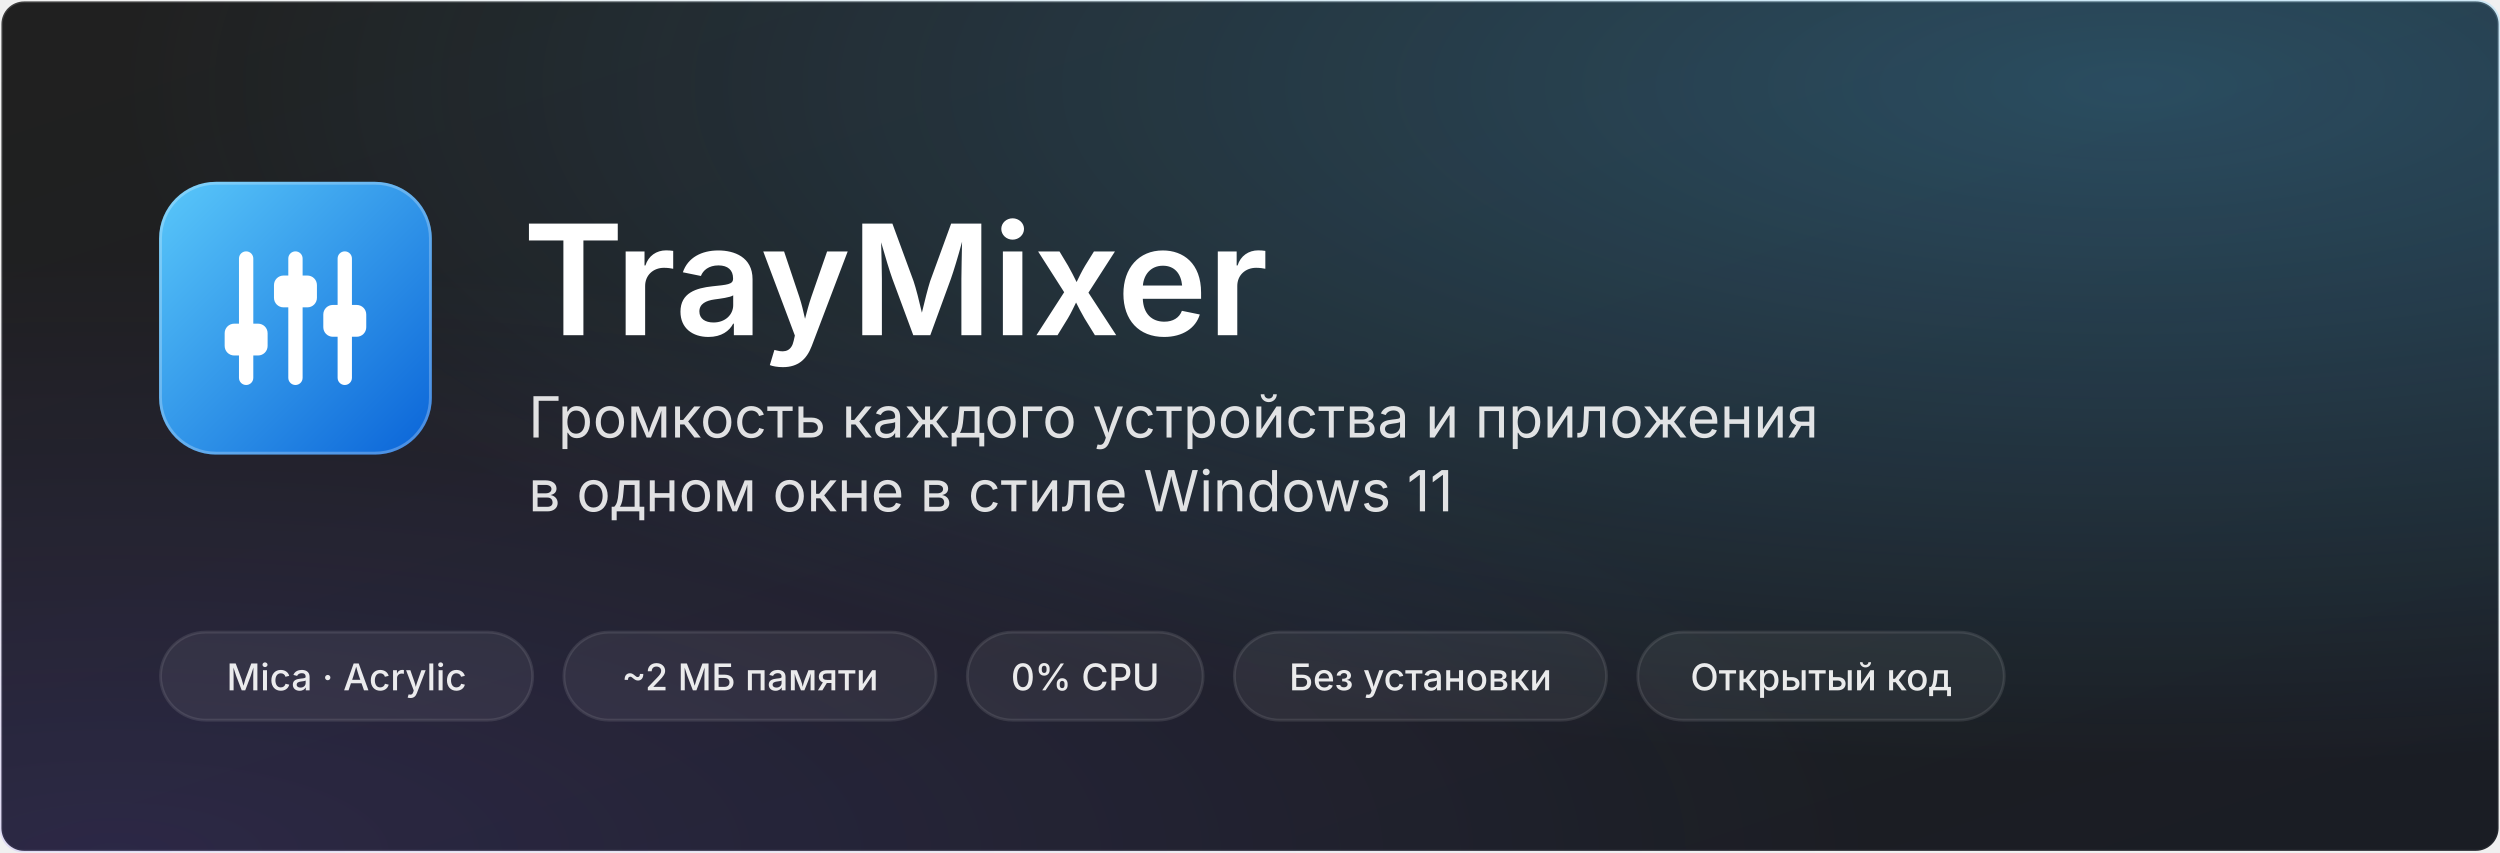
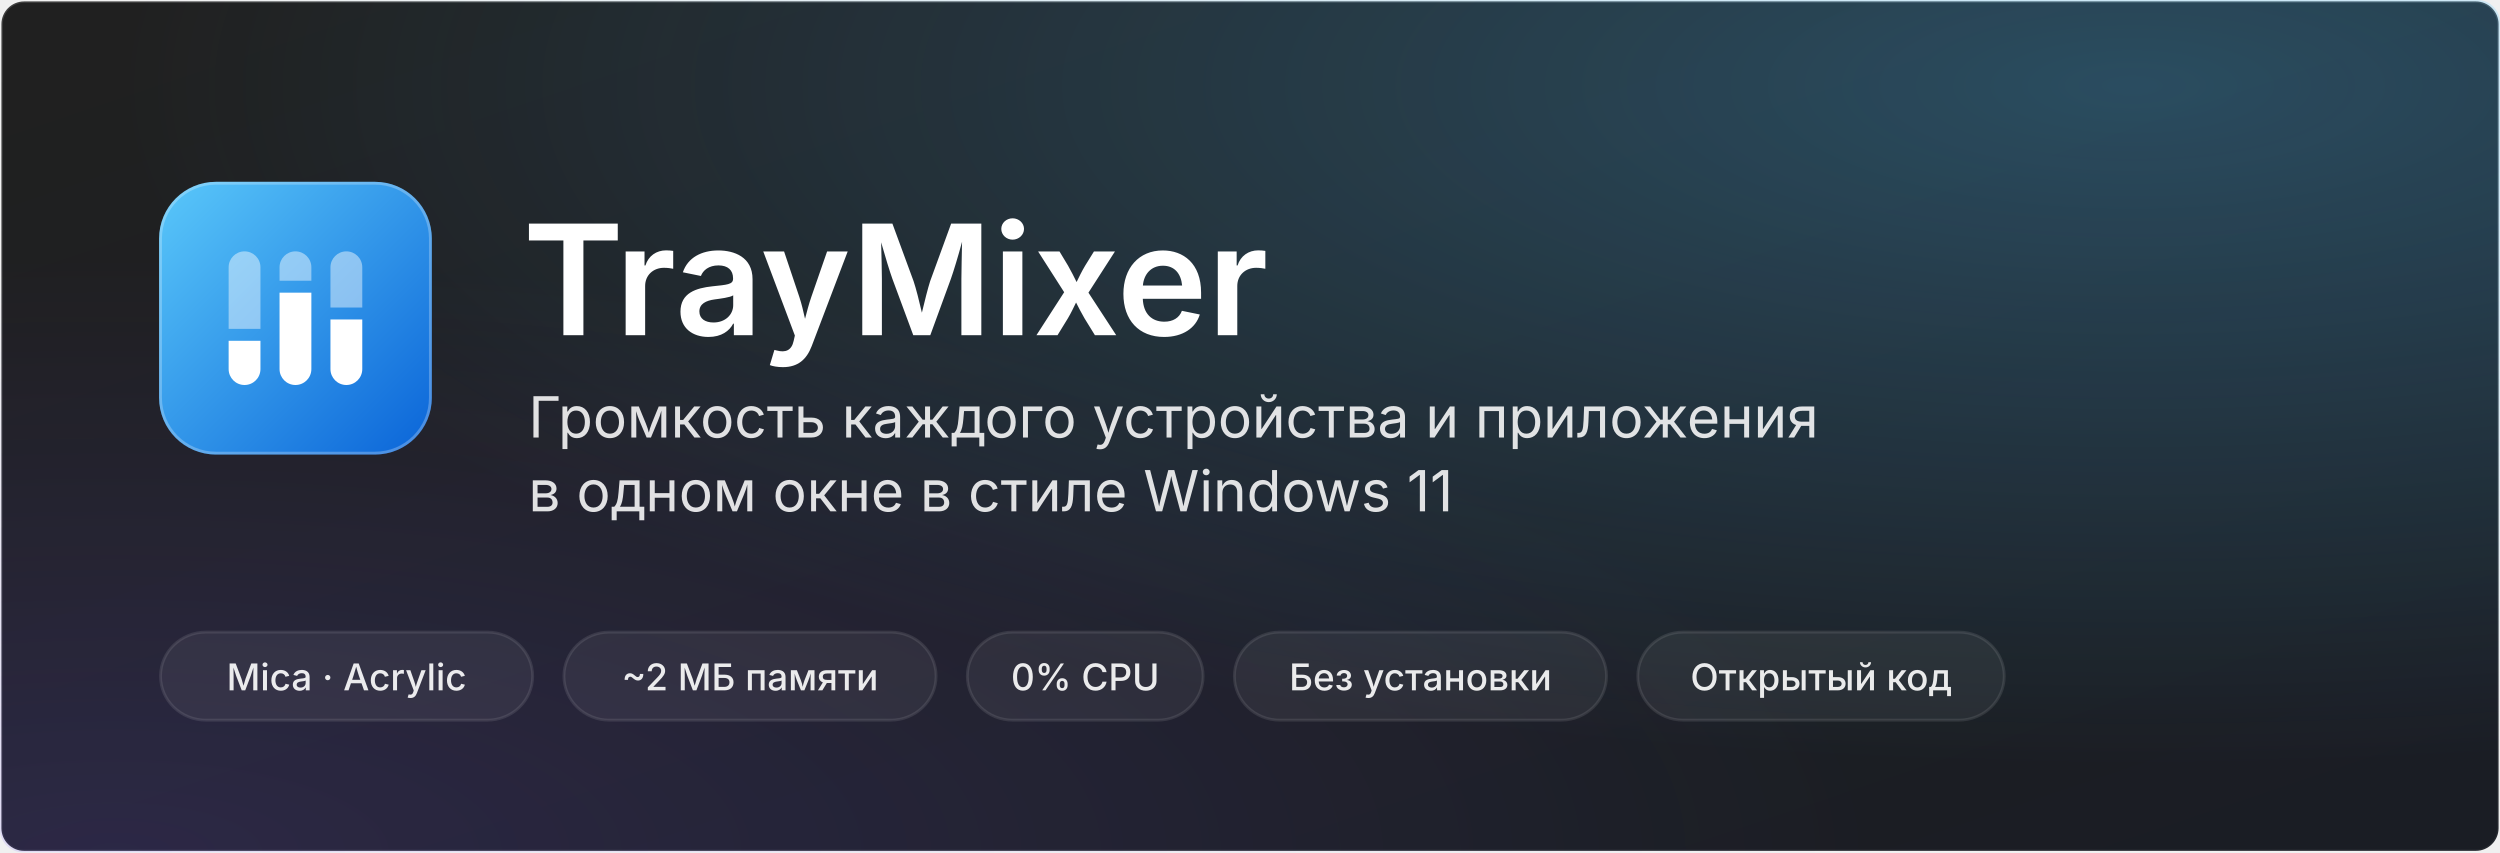
<svg xmlns="http://www.w3.org/2000/svg" width="880" height="300" viewBox="0 0 880 300" role="img" aria-label="TrayMixer — громкость каждого устройства и приложения в одном окне Windows 11">
  <defs>
    <linearGradient id="bg" x1="0" y1="0" x2="1" y2="1">
      <stop offset="0" stop-color="#202020" />
      <stop offset="1" stop-color="#1a1d24" />
    </linearGradient>
    <radialGradient id="glow" cx="0.85" cy="0.1" r="0.8">
      <stop offset="0" stop-color="#4CC2FF" stop-opacity="0.28" />
      <stop offset="1" stop-color="#4CC2FF" stop-opacity="0" />
    </radialGradient>
    <radialGradient id="glow2" cx="0.05" cy="1" r="0.7">
      <stop offset="0" stop-color="#7A5CFF" stop-opacity="0.16" />
      <stop offset="1" stop-color="#7A5CFF" stop-opacity="0" />
    </radialGradient>
    <linearGradient id="tile" x1="0" y1="0" x2="1" y2="1">
      <stop offset="0" stop-color="#5AC8FA" />
      <stop offset="1" stop-color="#0A64D8" />
    </linearGradient>
    <linearGradient id="stroke" x1="0" y1="0" x2="0" y2="1">
      <stop offset="0" stop-color="#fff" stop-opacity="0.14" />
      <stop offset="1" stop-color="#fff" stop-opacity="0.05" />
    </linearGradient>
  </defs>
  <style>text{font-family:'Segoe UI Variable Display','Segoe UI Variable Text','Segoe UI',-apple-system,BlinkMacSystemFont,Inter,Roboto,'Helvetica Neue',Arial,sans-serif;}</style>
  <rect x="0.5" y="0.5" width="879" height="299" rx="8" fill="url(#bg)" stroke="url(#stroke)" />
  <rect x="0" y="0" width="880" height="300" rx="8" fill="url(#glow)" />
  <rect x="0" y="0" width="880" height="300" rx="8" fill="url(#glow2)" />
  <rect x="56" y="64" width="96" height="96" rx="20" fill="url(#tile)" />
  <rect x="56.5" y="64.5" width="95" height="95" rx="19.5" fill="none" stroke="#fff" stroke-opacity="0.25" />
-   <rect x="84.12" y="88.48" width="5.04" height="47.04" rx="2.52" fill="#fff" />
-   <rect x="79.08" y="113.93" width="15.12" height="11.2" rx="3.36" fill="#fff" />
-   <rect x="101.48" y="88.48" width="5.04" height="47.04" rx="2.52" fill="#fff" />
-   <rect x="96.44" y="96.99" width="15.12" height="11.2" rx="3.36" fill="#fff" />
-   <rect x="118.84" y="88.48" width="5.04" height="47.04" rx="2.52" fill="#fff" />
-   <rect x="113.8" y="107.34" width="15.12" height="11.2" rx="3.36" fill="#fff" />
+   <clipPath id="c0">
+     <rect x="79.48" y="84" width="13.2" height="31.76" />
+   </clipPath>
+   <clipPath id="c1">
+     <rect x="79.48" y="119.96" width="13.2" height="20.04" />
+   </clipPath>
+   <rect x="80.48" y="88.48" width="11.2" height="47.04" rx="5.6" fill="#fff" fill-opacity="0.45" clip-path="url(#c0)" />
+   <rect x="80.48" y="88.48" width="11.2" height="47.04" rx="5.6" fill="#fff" clip-path="url(#c1)" />
+   <clipPath id="c2">
+     <rect x="97.4" y="84" width="13.2" height="14.83" />
+   </clipPath>
+   <clipPath id="c3">
+     <rect x="97.4" y="103.03" width="13.2" height="36.97" />
+   </clipPath>
+   <rect x="98.4" y="88.48" width="11.2" height="47.04" rx="5.6" fill="#fff" fill-opacity="0.45" clip-path="url(#c2)" />
+   <rect x="98.4" y="88.48" width="11.2" height="47.04" rx="5.6" fill="#fff" clip-path="url(#c3)" />
+   <clipPath id="c4">
+     <rect x="115.32" y="84" width="13.2" height="24.24" />
+   </clipPath>
+   <clipPath id="c5">
+     <rect x="115.32" y="112.44" width="13.2" height="27.56" />
+   </clipPath>
+   <rect x="116.32" y="88.48" width="11.2" height="47.04" rx="5.6" fill="#fff" fill-opacity="0.45" clip-path="url(#c4)" />
+   <rect x="116.32" y="88.48" width="11.2" height="47.04" rx="5.6" fill="#fff" clip-path="url(#c5)" />
  <text x="184" y="118" font-size="54" font-weight="600" fill="#fff">TrayMixer</text>
  <text x="186" y="154" font-size="20" font-weight="400" fill="#fff" fill-opacity="0.86">Громкость каждого устройства и приложения</text>
  <text x="186" y="180" font-size="20" font-weight="400" fill="#fff" fill-opacity="0.86">в одном окне в стиле Windows 11</text>
  <rect x="56.5" y="222.5" width="131" height="31" rx="16" fill="#fff" fill-opacity="0.06" stroke="#fff" stroke-opacity="0.1" />
  <text x="122" y="243" font-size="13" font-weight="500" fill="#fff" fill-opacity="0.9" text-anchor="middle">Mica · Acrylic</text>
  <rect x="198.5" y="222.5" width="131" height="31" rx="16" fill="#fff" fill-opacity="0.06" stroke="#fff" stroke-opacity="0.1" />
  <text x="264" y="243" font-size="13" font-weight="500" fill="#fff" fill-opacity="0.9" text-anchor="middle">~2 МБ памяти</text>
  <rect x="340.5" y="222.5" width="83" height="31" rx="16" fill="#fff" fill-opacity="0.06" stroke="#fff" stroke-opacity="0.1" />
  <text x="382" y="243" font-size="13" font-weight="500" fill="#fff" fill-opacity="0.9" text-anchor="middle">0% CPU</text>
  <rect x="434.5" y="222.5" width="131" height="31" rx="16" fill="#fff" fill-opacity="0.06" stroke="#fff" stroke-opacity="0.1" />
  <text x="500" y="243" font-size="13" font-weight="500" fill="#fff" fill-opacity="0.9" text-anchor="middle">Без установки</text>
  <rect x="576.5" y="222.5" width="129" height="31" rx="16" fill="#fff" fill-opacity="0.06" stroke="#fff" stroke-opacity="0.1" />
  <text x="641" y="243" font-size="13" font-weight="500" fill="#fff" fill-opacity="0.9" text-anchor="middle">Открытый код</text>
</svg>
